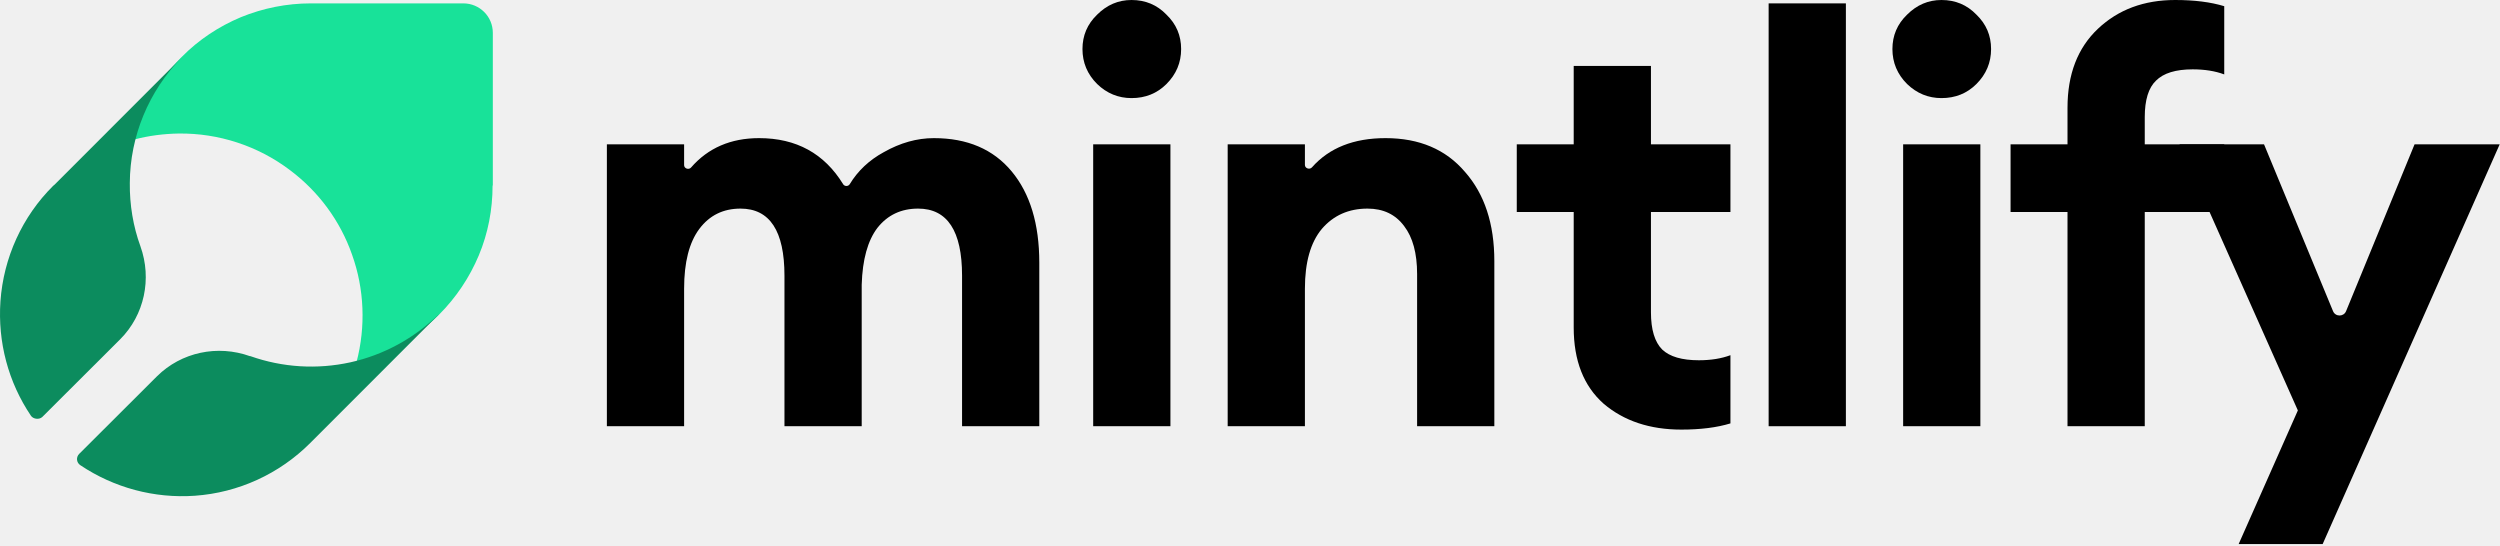
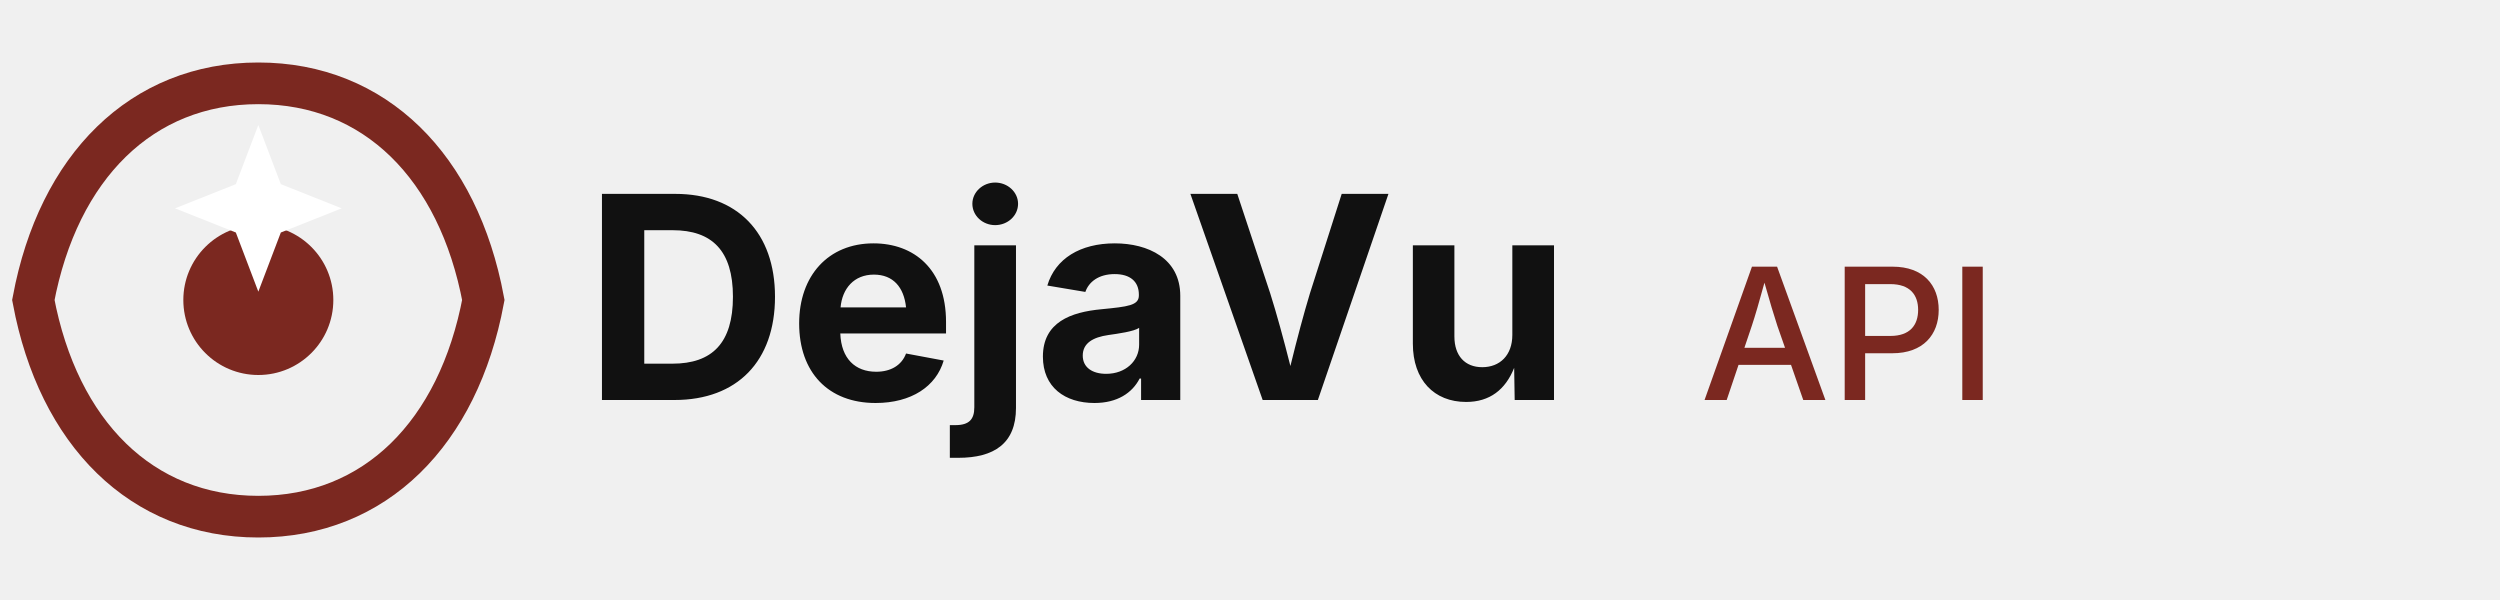
- <svg xmlns="http://www.w3.org/2000/svg" width="1682" height="367" viewBox="0 0 1682 367" fill="none">
-   <path d="M1562.69 366.037H1506.17L1546 276.14L1466.34 97.105H1523.24L1569.66 209.337C1571.28 213.26 1576.84 213.253 1578.45 209.325L1624.52 97.105H1681.79L1562.69 366.037Z" fill="black" />
-   <path d="M1391.02 286.761V142.622H1352.71V97.104H1391.02V72.449C1391.02 49.943 1397.85 32.242 1411.5 19.345C1425.16 6.448 1442.48 0 1463.47 0C1476.37 0 1487.37 1.391 1496.47 4.172V50.069C1490.4 47.793 1483.32 46.656 1475.23 46.656C1463.85 46.656 1455.63 49.184 1450.57 54.242C1445.51 59.046 1442.99 67.265 1442.99 78.897V97.104H1496.47V142.622H1442.99V286.761H1391.02Z" fill="black" />
-   <path d="M1306.22 66.001C1297.37 66.001 1289.66 62.84 1283.08 56.518C1276.51 49.943 1273.22 42.104 1273.22 33C1273.22 23.897 1276.51 16.184 1283.08 9.862C1289.66 3.287 1297.37 0 1306.22 0C1315.58 0 1323.42 3.287 1329.74 9.862C1336.31 16.184 1339.6 23.897 1339.6 33C1339.6 42.104 1336.31 49.943 1329.74 56.518C1323.42 62.84 1315.58 66.001 1306.22 66.001ZM1280.43 286.761V97.104H1332.39V286.761H1280.43Z" fill="black" />
-   <path d="M1189.94 286.761V2.276H1241.91V286.761H1189.94Z" fill="black" />
-   <path d="M1131.24 289.037C1110 289.037 1092.55 283.221 1078.89 271.588C1065.49 259.703 1058.79 242.634 1058.79 220.381V142.622H1020.48V97.104H1058.79V44.38H1110.76V97.104H1164.24V142.622H1110.76V210.14C1110.76 221.772 1113.29 230.117 1118.34 235.174C1123.4 239.979 1131.62 242.381 1143 242.381C1151.09 242.381 1158.17 241.243 1164.24 238.967V284.864C1155.14 287.646 1144.14 289.037 1131.24 289.037Z" fill="black" />
-   <path d="M825.979 286.761V97.104H877.945V110.967C877.945 113.311 881.135 114.347 882.688 112.591C894.273 99.485 910.773 92.932 932.187 92.932C954.946 92.932 972.774 100.518 985.67 115.691C998.82 130.61 1005.39 150.587 1005.39 175.622V286.761H953.429V184.346C953.429 170.438 950.521 159.691 944.704 152.105C938.888 144.265 930.67 140.346 920.049 140.346C907.405 140.346 897.164 144.898 889.325 154.001C881.738 163.105 877.945 176.507 877.945 194.208V286.761H825.979Z" fill="black" />
-   <path d="M761.286 66.001C752.436 66.001 744.723 62.84 738.148 56.518C731.574 49.943 728.286 42.104 728.286 33C728.286 23.897 731.574 16.184 738.148 9.862C744.723 3.287 752.436 0 761.286 0C770.643 0 778.482 3.287 784.804 9.862C791.379 16.184 794.666 23.897 794.666 33C794.666 42.104 791.379 49.943 784.804 56.518C778.482 62.84 770.643 66.001 761.286 66.001ZM735.493 286.761V97.104H787.459V286.761H735.493Z" fill="black" />
-   <path d="M647.273 286.761V185.484C647.273 155.392 637.411 140.346 617.686 140.346C606.307 140.346 597.204 144.645 590.376 153.243C583.801 161.84 580.261 174.61 579.755 191.553V286.761H527.789V185.484C527.789 155.392 517.927 140.346 498.203 140.346C486.571 140.346 477.341 144.898 470.513 154.001C463.685 163.105 460.272 176.507 460.272 194.208V286.761H408.306V97.104H460.272V111.103C460.272 113.435 463.407 114.462 464.939 112.704C476.419 99.522 491.68 92.932 510.72 92.932C535.742 92.932 554.588 103.262 567.259 123.923C568.258 125.553 570.718 125.527 571.712 123.894C577.189 114.891 584.802 107.731 594.548 102.415C605.675 96.093 616.928 92.932 628.307 92.932C650.813 92.932 668.261 100.392 680.652 115.311C693.043 130.231 699.239 150.714 699.239 176.76V286.761H647.273Z" fill="black" />
-   <path d="M331.569 124.833V22.09C331.569 11.065 322.625 2.276 311.764 2.276H209.069C192.938 2.276 176.967 5.472 162.113 11.544C147.26 17.775 133.685 26.724 122.345 38.228L121.546 39.027C106.533 54.207 95.833 73.062 90.402 93.834C100.145 91.277 110.206 89.999 120.268 89.839C147.1 89.52 173.453 98.148 194.855 114.287C214.18 128.668 228.873 148.481 236.859 171.331C245.164 194.5 246.122 219.746 239.893 243.554C260.496 238.122 279.503 227.416 294.675 212.396L295.474 211.597C306.813 200.252 315.917 186.67 322.145 171.81C328.374 156.95 331.409 140.971 331.409 124.833H331.569Z" fill="#18E299" />
-   <path d="M87.337 123.098C87.496 91.579 100.066 61.334 122.182 38.73L36.739 124.212C36.421 124.531 36.102 124.69 35.784 125.008C14.941 145.702 2.371 173.4 0.303 202.69C-1.607 230.07 5.553 257.131 20.828 279.736C22.285 281.892 26.238 282.601 28.466 280.532L80.813 228.319C97.202 211.923 102.293 187.568 94.497 165.759C89.564 152.229 87.178 137.743 87.337 123.098Z" fill="#0C8C5E" />
-   <path d="M294.976 211.605C278.587 227.683 258.062 238.826 235.786 243.761C213.351 248.695 190.121 247.263 168.482 239.622C168.482 239.622 168.323 239.622 168.164 239.622C146.365 231.822 122.022 236.916 105.633 253.153L53.285 305.365C51.057 307.594 51.376 311.255 54.081 313.006C76.674 328.128 103.724 335.451 131.091 333.541C160.368 331.471 187.894 318.896 208.737 298.043L209.533 297.247L294.976 211.764V211.605Z" fill="#0C8C5E" />
+ <svg xmlns="http://www.w3.org/2000/svg" width="300" height="72" viewBox="0 0 300 72" fill="none">
+   <g transform="translate(4 8)">
+     <path d="M27 2C13 2 3 12 0 28c3 16 13 26 27 26s24-10 27-26C51 12 41 2 27 2Z" stroke="#7B2820" stroke-width="5" />
+     <circle cx="27" cy="28" r="9" fill="#7B2820" />
+     <path d="M27 7l2.7 7.1L37 17l-7.3 2.9L27 27l-2.7-7.1L17 17l7.3-2.9L27 7Z" fill="#fff" />
+   </g>
+   <text x="70" y="48" font-family="Inter,Arial,sans-serif" font-size="34" font-weight="700" fill="#111">DejaVu</text>
+   <text x="204" y="48" font-family="Inter,Arial,sans-serif" font-size="22" font-weight="500" fill="#7B2820">API</text>
</svg>
